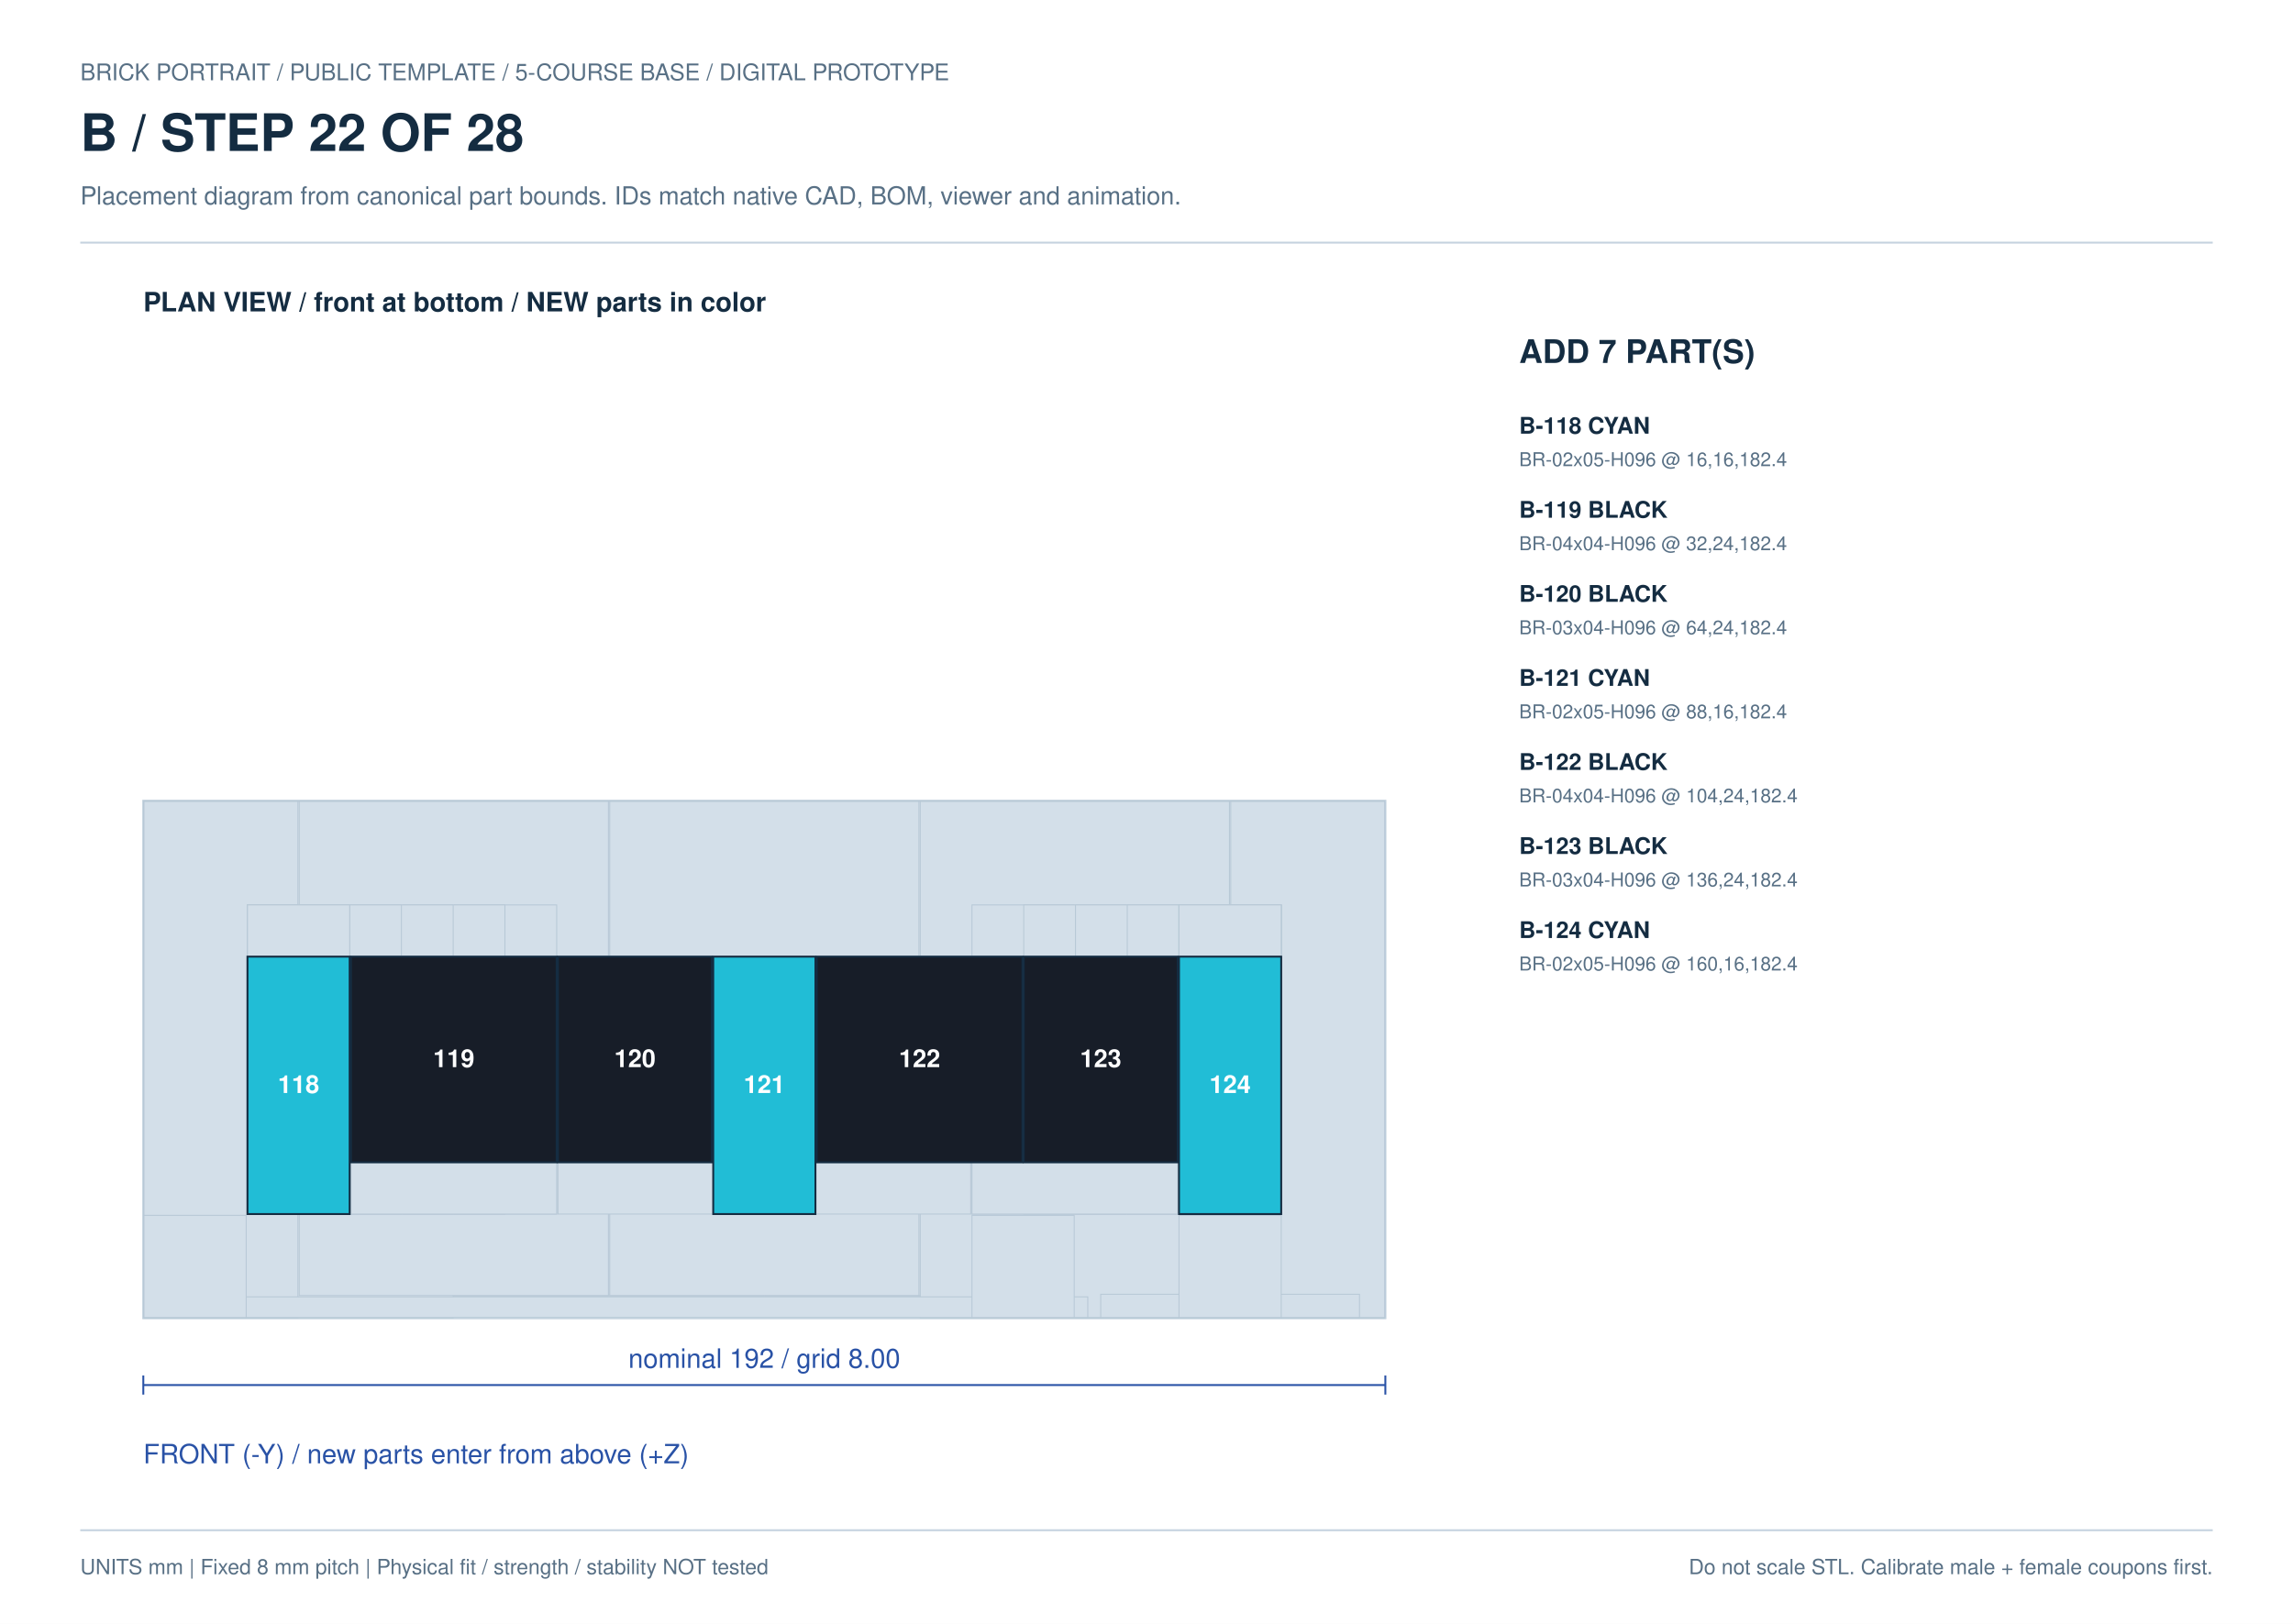
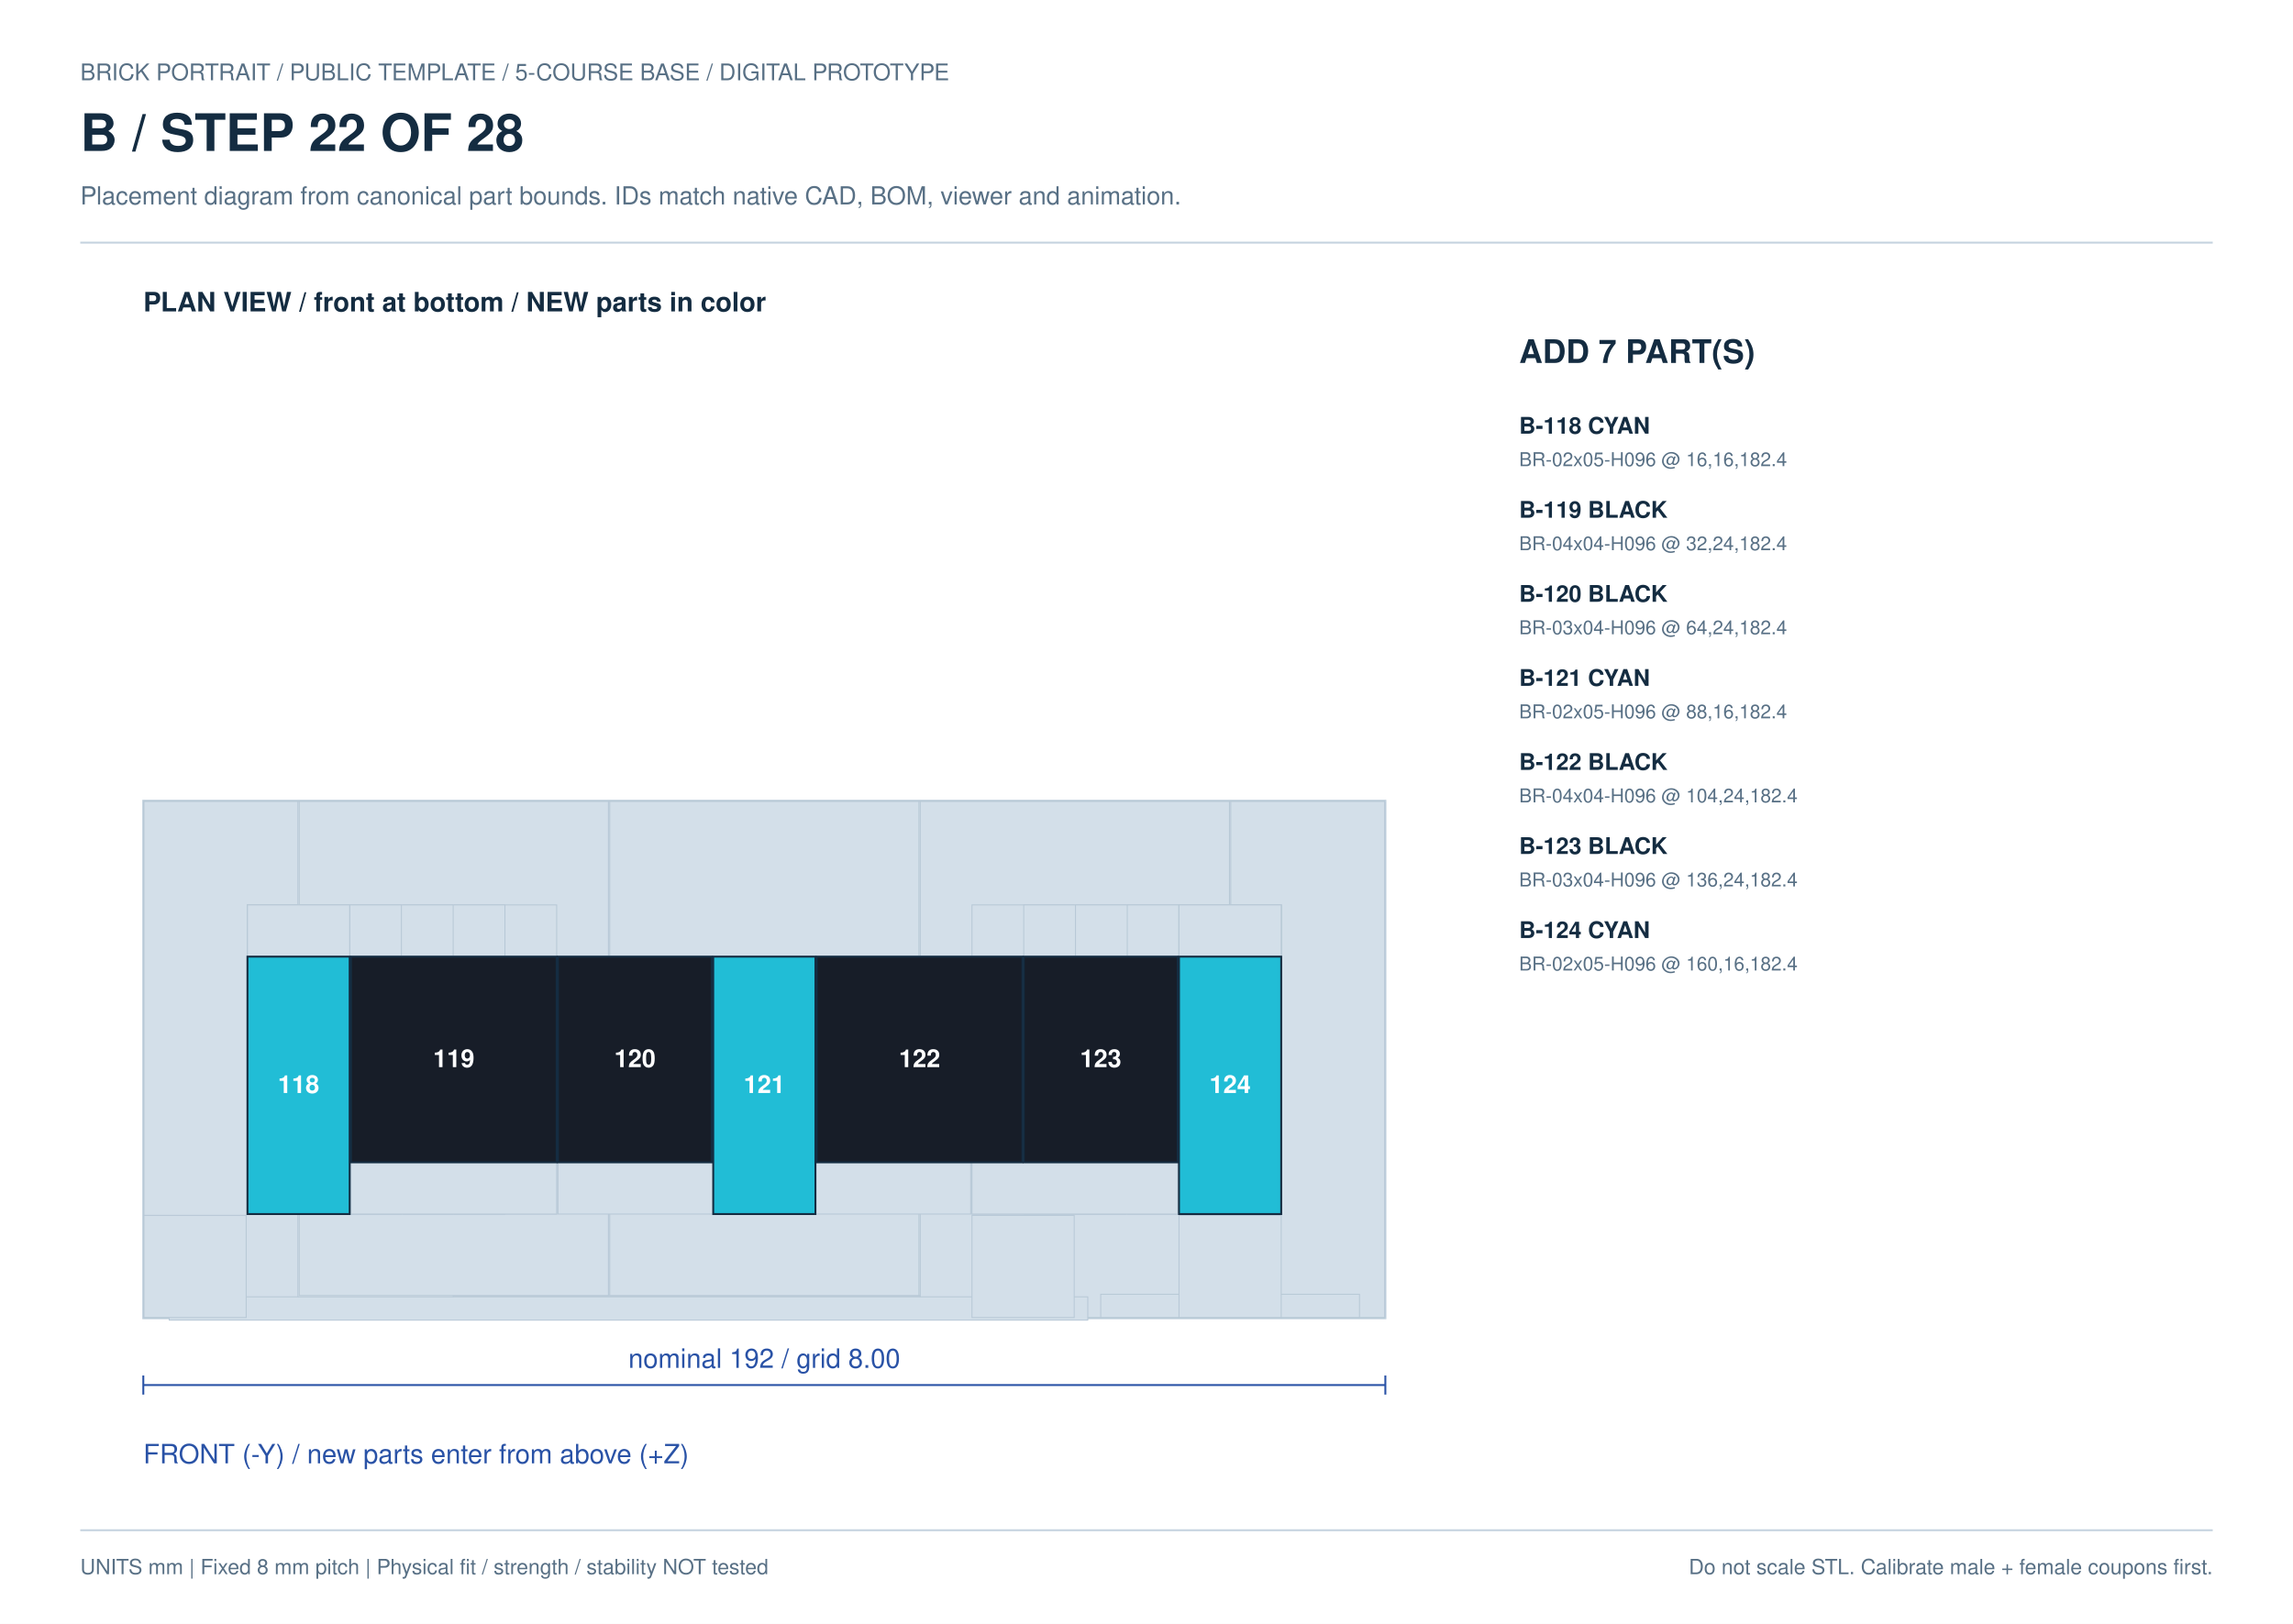
<svg xmlns="http://www.w3.org/2000/svg" width="420mm" height="297.5mm" viewBox="0 0 1200 850">
  <rect width="1200" height="850" fill="white" />
  <text x="42" y="42" font-family="Helvetica,Arial,sans-serif" font-size="12" fill="#587085" font-weight="normal" text-anchor="start">BRICK PORTRAIT / PUBLIC TEMPLATE / 5-COURSE BASE / DIGITAL PROTOTYPE</text>
  <text x="42" y="79" font-family="Helvetica,Arial,sans-serif" font-size="27" fill="#142c41" font-weight="bold" text-anchor="start">B / STEP 22 OF 28</text>
  <text x="42" y="107" font-family="Helvetica,Arial,sans-serif" font-size="13" fill="#587085" font-weight="normal" text-anchor="start">Placement diagram from canonical part bounds. IDs match native CAD, BOM, viewer and animation.</text>
  <line x1="42" y1="127" x2="1158" y2="127" stroke="#c5d3df" stroke-width="1" />
  <text x="75" y="163" font-family="Helvetica,Arial,sans-serif" font-size="14" fill="#142c41" font-weight="bold" text-anchor="start">PLAN VIEW / front at bottom / NEW parts in color</text>
  <rect x="75" y="419.167" width="650.0" height="270.833" fill="#edf3f8" stroke="#b7c8d6" />
  <line x1="75.0" y1="419.167" x2="75.0" y2="690" stroke="#d0dde8" stroke-width="0.5" />
  <line x1="102.083" y1="419.167" x2="102.083" y2="690" stroke="#d0dde8" stroke-width="0.5" />
  <line x1="129.167" y1="419.167" x2="129.167" y2="690" stroke="#d0dde8" stroke-width="0.5" />
  <line x1="156.25" y1="419.167" x2="156.25" y2="690" stroke="#d0dde8" stroke-width="0.5" />
  <line x1="183.333" y1="419.167" x2="183.333" y2="690" stroke="#d0dde8" stroke-width="0.5" />
  <line x1="210.417" y1="419.167" x2="210.417" y2="690" stroke="#d0dde8" stroke-width="0.5" />
  <line x1="237.5" y1="419.167" x2="237.5" y2="690" stroke="#d0dde8" stroke-width="0.5" />
  <line x1="264.583" y1="419.167" x2="264.583" y2="690" stroke="#d0dde8" stroke-width="0.5" />
  <line x1="291.667" y1="419.167" x2="291.667" y2="690" stroke="#d0dde8" stroke-width="0.5" />
  <line x1="318.75" y1="419.167" x2="318.75" y2="690" stroke="#d0dde8" stroke-width="0.5" />
  <line x1="345.833" y1="419.167" x2="345.833" y2="690" stroke="#d0dde8" stroke-width="0.5" />
  <line x1="372.917" y1="419.167" x2="372.917" y2="690" stroke="#d0dde8" stroke-width="0.5" />
  <line x1="400.0" y1="419.167" x2="400.0" y2="690" stroke="#d0dde8" stroke-width="0.5" />
  <line x1="427.083" y1="419.167" x2="427.083" y2="690" stroke="#d0dde8" stroke-width="0.5" />
  <line x1="454.167" y1="419.167" x2="454.167" y2="690" stroke="#d0dde8" stroke-width="0.5" />
  <line x1="481.25" y1="419.167" x2="481.25" y2="690" stroke="#d0dde8" stroke-width="0.5" />
  <line x1="508.333" y1="419.167" x2="508.333" y2="690" stroke="#d0dde8" stroke-width="0.5" />
  <line x1="535.417" y1="419.167" x2="535.417" y2="690" stroke="#d0dde8" stroke-width="0.5" />
  <line x1="562.5" y1="419.167" x2="562.5" y2="690" stroke="#d0dde8" stroke-width="0.5" />
  <line x1="589.583" y1="419.167" x2="589.583" y2="690" stroke="#d0dde8" stroke-width="0.5" />
  <line x1="616.667" y1="419.167" x2="616.667" y2="690" stroke="#d0dde8" stroke-width="0.5" />
  <line x1="643.75" y1="419.167" x2="643.75" y2="690" stroke="#d0dde8" stroke-width="0.5" />
  <line x1="670.833" y1="419.167" x2="670.833" y2="690" stroke="#d0dde8" stroke-width="0.5" />
  <line x1="697.917" y1="419.167" x2="697.917" y2="690" stroke="#d0dde8" stroke-width="0.5" />
  <line x1="725.0" y1="419.167" x2="725.0" y2="690" stroke="#d0dde8" stroke-width="0.5" />
  <line x1="75" y1="690.0" x2="725.0" y2="690.0" stroke="#d0dde8" stroke-width="0.5" />
  <line x1="75" y1="662.917" x2="725.0" y2="662.917" stroke="#d0dde8" stroke-width="0.5" />
  <line x1="75" y1="635.833" x2="725.0" y2="635.833" stroke="#d0dde8" stroke-width="0.5" />
  <line x1="75" y1="608.75" x2="725.0" y2="608.75" stroke="#d0dde8" stroke-width="0.5" />
  <line x1="75" y1="581.667" x2="725.0" y2="581.667" stroke="#d0dde8" stroke-width="0.5" />
  <line x1="75" y1="554.583" x2="725.0" y2="554.583" stroke="#d0dde8" stroke-width="0.5" />
  <line x1="75" y1="527.5" x2="725.0" y2="527.5" stroke="#d0dde8" stroke-width="0.5" />
  <line x1="75" y1="500.417" x2="725.0" y2="500.417" stroke="#d0dde8" stroke-width="0.5" />
  <line x1="75" y1="473.333" x2="725.0" y2="473.333" stroke="#d0dde8" stroke-width="0.5" />
  <line x1="75" y1="446.25" x2="725.0" y2="446.25" stroke="#d0dde8" stroke-width="0.5" />
  <line x1="75" y1="419.167" x2="725.0" y2="419.167" stroke="#d0dde8" stroke-width="0.5" />
  <rect x="75.339" y="419.505" width="649.323" height="270.156" fill="#d3dfe9" stroke="#b7c8d6" stroke-width="0.5" />
  <rect x="75.339" y="419.505" width="161.823" height="270.156" fill="#d3dfe9" stroke="#b7c8d6" stroke-width="0.5" />
  <rect x="237.839" y="419.505" width="161.823" height="258.646" fill="#d3dfe9" stroke="#b7c8d6" stroke-width="0.5" />
  <rect x="400.339" y="419.505" width="161.823" height="258.646" fill="#d3dfe9" stroke="#b7c8d6" stroke-width="0.5" />
  <rect x="562.839" y="419.505" width="161.823" height="270.156" fill="#d3dfe9" stroke="#b7c8d6" stroke-width="0.5" />
  <rect x="75.339" y="419.505" width="80.573" height="270.156" fill="#d3dfe9" stroke="#b7c8d6" stroke-width="0.5" />
  <rect x="156.589" y="419.505" width="161.823" height="258.646" fill="#d3dfe9" stroke="#b7c8d6" stroke-width="0.5" />
  <rect x="319.089" y="419.505" width="161.823" height="258.646" fill="#d3dfe9" stroke="#b7c8d6" stroke-width="0.5" />
  <rect x="481.589" y="419.505" width="161.823" height="270.156" fill="#d3dfe9" stroke="#b7c8d6" stroke-width="0.5" />
  <rect x="644.089" y="419.505" width="80.573" height="270.156" fill="#d3dfe9" stroke="#b7c8d6" stroke-width="0.5" />
  <rect x="75.339" y="419.505" width="161.823" height="270.156" fill="#d3dfe9" stroke="#b7c8d6" stroke-width="0.5" />
  <rect x="237.839" y="419.505" width="161.823" height="258.646" fill="#d3dfe9" stroke="#b7c8d6" stroke-width="0.5" />
  <rect x="400.339" y="419.505" width="161.823" height="258.646" fill="#d3dfe9" stroke="#b7c8d6" stroke-width="0.5" />
  <rect x="562.839" y="419.505" width="161.823" height="270.156" fill="#d3dfe9" stroke="#b7c8d6" stroke-width="0.5" />
  <rect x="75.339" y="419.505" width="80.573" height="270.156" fill="#d3dfe9" stroke="#b7c8d6" stroke-width="0.5" />
  <rect x="156.589" y="419.505" width="161.823" height="258.646" fill="#d3dfe9" stroke="#b7c8d6" stroke-width="0.5" />
  <rect x="319.089" y="419.505" width="161.823" height="258.646" fill="#d3dfe9" stroke="#b7c8d6" stroke-width="0.5" />
  <rect x="481.589" y="419.505" width="161.823" height="270.156" fill="#d3dfe9" stroke="#b7c8d6" stroke-width="0.5" />
  <rect x="644.089" y="419.505" width="80.573" height="270.156" fill="#d3dfe9" stroke="#b7c8d6" stroke-width="0.5" />
-   <rect x="88.542" y="678.828" width="480.729" height="10.833" fill="#d3dfe9" stroke="#b7c8d6" stroke-width="0.5" />
+   <rect x="88.542" y="678.828" width="480.729" height="12.188" fill="#d3dfe9" stroke="#b7c8d6" stroke-width="0.5" />
  <rect x="576.042" y="677.474" width="135.417" height="12.188" fill="#d3dfe9" stroke="#b7c8d6" stroke-width="0.5" />
  <rect x="75.339" y="636.172" width="53.49" height="53.49" fill="#d3dfe9" stroke="#b7c8d6" stroke-width="0.5" />
  <rect x="508.672" y="636.172" width="53.49" height="53.49" fill="#d3dfe9" stroke="#b7c8d6" stroke-width="0.5" />
  <rect x="617.005" y="636.172" width="53.49" height="53.49" fill="#d3dfe9" stroke="#b7c8d6" stroke-width="0.5" />
  <rect x="264.922" y="500.755" width="107.656" height="107.656" fill="#d3dfe9" stroke="#b7c8d6" stroke-width="0.5" />
  <rect x="373.255" y="500.755" width="107.656" height="107.656" fill="#d3dfe9" stroke="#b7c8d6" stroke-width="0.5" />
  <rect x="481.589" y="500.755" width="53.49" height="107.656" fill="#d3dfe9" stroke="#b7c8d6" stroke-width="0.5" />
  <rect x="237.839" y="473.672" width="53.49" height="161.823" fill="#d3dfe9" stroke="#b7c8d6" stroke-width="0.5" />
  <rect x="292.005" y="500.755" width="53.49" height="107.656" fill="#d3dfe9" stroke="#b7c8d6" stroke-width="0.5" />
  <rect x="346.172" y="500.755" width="107.656" height="107.656" fill="#d3dfe9" stroke="#b7c8d6" stroke-width="0.5" />
  <rect x="454.505" y="500.755" width="53.49" height="107.656" fill="#d3dfe9" stroke="#b7c8d6" stroke-width="0.5" />
  <rect x="508.672" y="473.672" width="53.49" height="161.823" fill="#d3dfe9" stroke="#b7c8d6" stroke-width="0.5" />
  <rect x="210.755" y="473.672" width="53.49" height="161.823" fill="#d3dfe9" stroke="#b7c8d6" stroke-width="0.5" />
  <rect x="264.922" y="500.755" width="107.656" height="107.656" fill="#d3dfe9" stroke="#b7c8d6" stroke-width="0.5" />
  <rect x="373.255" y="500.755" width="107.656" height="107.656" fill="#d3dfe9" stroke="#b7c8d6" stroke-width="0.5" />
  <rect x="481.589" y="500.755" width="53.49" height="107.656" fill="#d3dfe9" stroke="#b7c8d6" stroke-width="0.5" />
  <rect x="535.755" y="473.672" width="53.49" height="161.823" fill="#d3dfe9" stroke="#b7c8d6" stroke-width="0.5" />
  <rect x="183.672" y="473.672" width="53.49" height="161.823" fill="#d3dfe9" stroke="#b7c8d6" stroke-width="0.5" />
  <rect x="237.839" y="500.755" width="53.49" height="107.656" fill="#d3dfe9" stroke="#b7c8d6" stroke-width="0.5" />
  <rect x="292.005" y="500.755" width="107.656" height="107.656" fill="#d3dfe9" stroke="#b7c8d6" stroke-width="0.5" />
  <rect x="400.339" y="500.755" width="107.656" height="107.656" fill="#d3dfe9" stroke="#b7c8d6" stroke-width="0.5" />
  <rect x="508.672" y="500.755" width="53.49" height="107.656" fill="#d3dfe9" stroke="#b7c8d6" stroke-width="0.5" />
  <rect x="562.839" y="473.672" width="53.49" height="161.823" fill="#d3dfe9" stroke="#b7c8d6" stroke-width="0.5" />
  <rect x="156.589" y="473.672" width="53.49" height="161.823" fill="#d3dfe9" stroke="#b7c8d6" stroke-width="0.5" />
  <rect x="210.755" y="500.755" width="107.656" height="107.656" fill="#d3dfe9" stroke="#b7c8d6" stroke-width="0.5" />
  <rect x="319.089" y="500.755" width="26.406" height="107.656" fill="#d3dfe9" stroke="#b7c8d6" stroke-width="0.5" />
  <rect x="346.172" y="500.755" width="107.656" height="107.656" fill="#d3dfe9" stroke="#b7c8d6" stroke-width="0.5" />
  <rect x="454.505" y="500.755" width="26.406" height="107.656" fill="#d3dfe9" stroke="#b7c8d6" stroke-width="0.5" />
  <rect x="481.589" y="500.755" width="107.656" height="107.656" fill="#d3dfe9" stroke="#b7c8d6" stroke-width="0.5" />
  <rect x="589.922" y="473.672" width="53.49" height="161.823" fill="#d3dfe9" stroke="#b7c8d6" stroke-width="0.5" />
  <rect x="129.505" y="473.672" width="53.49" height="161.823" fill="#d3dfe9" stroke="#b7c8d6" stroke-width="0.5" />
  <rect x="183.672" y="500.755" width="53.49" height="107.656" fill="#d3dfe9" stroke="#b7c8d6" stroke-width="0.5" />
  <rect x="237.839" y="500.755" width="80.573" height="107.656" fill="#d3dfe9" stroke="#b7c8d6" stroke-width="0.5" />
  <rect x="319.089" y="500.755" width="26.406" height="107.656" fill="#d3dfe9" stroke="#b7c8d6" stroke-width="0.5" />
  <rect x="346.172" y="500.755" width="53.49" height="107.656" fill="#d3dfe9" stroke="#b7c8d6" stroke-width="0.5" />
  <rect x="400.339" y="500.755" width="53.49" height="107.656" fill="#d3dfe9" stroke="#b7c8d6" stroke-width="0.5" />
  <rect x="454.505" y="500.755" width="26.406" height="107.656" fill="#d3dfe9" stroke="#b7c8d6" stroke-width="0.5" />
  <rect x="481.589" y="500.755" width="53.49" height="107.656" fill="#d3dfe9" stroke="#b7c8d6" stroke-width="0.5" />
  <rect x="535.755" y="500.755" width="80.573" height="107.656" fill="#d3dfe9" stroke="#b7c8d6" stroke-width="0.5" />
  <rect x="617.005" y="473.672" width="53.49" height="161.823" fill="#d3dfe9" stroke="#b7c8d6" stroke-width="0.5" />
  <rect x="129.505" y="473.672" width="53.49" height="161.823" fill="#d3dfe9" stroke="#b7c8d6" stroke-width="0.5" />
  <rect x="183.672" y="500.755" width="134.74" height="107.656" fill="#d3dfe9" stroke="#b7c8d6" stroke-width="0.5" />
  <rect x="319.089" y="500.755" width="26.406" height="107.656" fill="#d3dfe9" stroke="#b7c8d6" stroke-width="0.5" />
  <rect x="346.172" y="500.755" width="107.656" height="107.656" fill="#d3dfe9" stroke="#b7c8d6" stroke-width="0.5" />
  <rect x="454.505" y="500.755" width="26.406" height="107.656" fill="#d3dfe9" stroke="#b7c8d6" stroke-width="0.5" />
  <rect x="481.589" y="500.755" width="134.74" height="107.656" fill="#d3dfe9" stroke="#b7c8d6" stroke-width="0.5" />
  <rect x="617.005" y="473.672" width="53.49" height="161.823" fill="#d3dfe9" stroke="#b7c8d6" stroke-width="0.5" />
  <rect x="129.505" y="473.672" width="53.49" height="161.823" fill="#d3dfe9" stroke="#b7c8d6" stroke-width="0.5" />
  <rect x="183.672" y="500.755" width="53.49" height="107.656" fill="#d3dfe9" stroke="#b7c8d6" stroke-width="0.5" />
  <rect x="237.839" y="500.755" width="80.573" height="107.656" fill="#d3dfe9" stroke="#b7c8d6" stroke-width="0.5" />
  <rect x="319.089" y="500.755" width="26.406" height="107.656" fill="#d3dfe9" stroke="#b7c8d6" stroke-width="0.5" />
  <rect x="346.172" y="500.755" width="53.49" height="107.656" fill="#d3dfe9" stroke="#b7c8d6" stroke-width="0.5" />
  <rect x="400.339" y="500.755" width="53.49" height="107.656" fill="#d3dfe9" stroke="#b7c8d6" stroke-width="0.5" />
  <rect x="454.505" y="500.755" width="26.406" height="107.656" fill="#d3dfe9" stroke="#b7c8d6" stroke-width="0.5" />
  <rect x="481.589" y="500.755" width="53.49" height="107.656" fill="#d3dfe9" stroke="#b7c8d6" stroke-width="0.5" />
  <rect x="535.755" y="500.755" width="80.573" height="107.656" fill="#d3dfe9" stroke="#b7c8d6" stroke-width="0.5" />
  <rect x="617.005" y="473.672" width="53.49" height="161.823" fill="#d3dfe9" stroke="#b7c8d6" stroke-width="0.5" />
  <rect x="129.505" y="473.672" width="53.49" height="161.823" fill="#d3dfe9" stroke="#b7c8d6" stroke-width="0.5" />
  <rect x="183.672" y="500.755" width="107.656" height="107.656" fill="#d3dfe9" stroke="#b7c8d6" stroke-width="0.5" />
  <rect x="292.005" y="500.755" width="107.656" height="107.656" fill="#d3dfe9" stroke="#b7c8d6" stroke-width="0.5" />
  <rect x="400.339" y="500.755" width="107.656" height="107.656" fill="#d3dfe9" stroke="#b7c8d6" stroke-width="0.5" />
  <rect x="508.672" y="500.755" width="107.656" height="107.656" fill="#d3dfe9" stroke="#b7c8d6" stroke-width="0.5" />
  <rect x="617.005" y="473.672" width="53.49" height="161.823" fill="#d3dfe9" stroke="#b7c8d6" stroke-width="0.5" />
  <rect x="129.505" y="500.755" width="53.49" height="134.74" fill="#d3dfe9" stroke="#b7c8d6" stroke-width="0.5" />
  <rect x="183.672" y="500.755" width="107.656" height="134.74" fill="#d3dfe9" stroke="#b7c8d6" stroke-width="0.5" />
  <rect x="292.005" y="500.755" width="107.656" height="134.74" fill="#d3dfe9" stroke="#b7c8d6" stroke-width="0.5" />
  <rect x="400.339" y="500.755" width="107.656" height="134.74" fill="#d3dfe9" stroke="#b7c8d6" stroke-width="0.5" />
  <rect x="508.672" y="500.755" width="107.656" height="134.74" fill="#d3dfe9" stroke="#b7c8d6" stroke-width="0.5" />
  <rect x="617.005" y="500.755" width="53.49" height="134.74" fill="#d3dfe9" stroke="#b7c8d6" stroke-width="0.5" />
  <rect x="129.505" y="500.755" width="53.49" height="134.74" fill="#d3dfe9" stroke="#b7c8d6" stroke-width="0.5" />
  <rect x="183.672" y="500.755" width="107.656" height="107.656" fill="#d3dfe9" stroke="#b7c8d6" stroke-width="0.5" />
  <rect x="292.005" y="500.755" width="80.573" height="107.656" fill="#d3dfe9" stroke="#b7c8d6" stroke-width="0.5" />
  <rect x="373.255" y="500.755" width="53.49" height="134.74" fill="#d3dfe9" stroke="#b7c8d6" stroke-width="0.5" />
  <rect x="427.422" y="500.755" width="107.656" height="107.656" fill="#d3dfe9" stroke="#b7c8d6" stroke-width="0.5" />
  <rect x="535.755" y="500.755" width="80.573" height="107.656" fill="#d3dfe9" stroke="#b7c8d6" stroke-width="0.5" />
  <rect x="617.005" y="500.755" width="53.49" height="134.74" fill="#d3dfe9" stroke="#b7c8d6" stroke-width="0.5" />
  <rect x="129.505" y="500.755" width="53.49" height="134.74" fill="#d3dfe9" stroke="#b7c8d6" stroke-width="0.5" />
  <rect x="183.672" y="500.755" width="53.49" height="107.656" fill="#d3dfe9" stroke="#b7c8d6" stroke-width="0.5" />
  <rect x="237.839" y="500.755" width="134.74" height="107.656" fill="#d3dfe9" stroke="#b7c8d6" stroke-width="0.5" />
  <rect x="373.255" y="500.755" width="53.49" height="134.74" fill="#d3dfe9" stroke="#b7c8d6" stroke-width="0.5" />
  <rect x="427.422" y="500.755" width="53.49" height="107.656" fill="#d3dfe9" stroke="#b7c8d6" stroke-width="0.5" />
  <rect x="481.589" y="500.755" width="134.74" height="107.656" fill="#d3dfe9" stroke="#b7c8d6" stroke-width="0.5" />
  <rect x="617.005" y="500.755" width="53.49" height="134.74" fill="#d3dfe9" stroke="#b7c8d6" stroke-width="0.5" />
  <rect x="129.505" y="500.755" width="53.49" height="134.74" fill="#d3dfe9" stroke="#b7c8d6" stroke-width="0.5" />
  <rect x="183.672" y="500.755" width="107.656" height="107.656" fill="#d3dfe9" stroke="#b7c8d6" stroke-width="0.5" />
  <rect x="292.005" y="500.755" width="80.573" height="107.656" fill="#d3dfe9" stroke="#b7c8d6" stroke-width="0.5" />
  <rect x="373.255" y="500.755" width="53.49" height="134.74" fill="#d3dfe9" stroke="#b7c8d6" stroke-width="0.5" />
  <rect x="427.422" y="500.755" width="107.656" height="107.656" fill="#d3dfe9" stroke="#b7c8d6" stroke-width="0.5" />
  <rect x="535.755" y="500.755" width="80.573" height="107.656" fill="#d3dfe9" stroke="#b7c8d6" stroke-width="0.5" />
  <rect x="617.005" y="500.755" width="53.49" height="134.74" fill="#d3dfe9" stroke="#b7c8d6" stroke-width="0.5" />
  <rect x="129.505" y="500.755" width="53.49" height="134.74" fill="#d3dfe9" stroke="#b7c8d6" stroke-width="0.5" />
  <rect x="183.672" y="500.755" width="53.49" height="107.656" fill="#d3dfe9" stroke="#b7c8d6" stroke-width="0.5" />
  <rect x="237.839" y="500.755" width="134.74" height="107.656" fill="#d3dfe9" stroke="#b7c8d6" stroke-width="0.5" />
  <rect x="373.255" y="500.755" width="53.49" height="134.74" fill="#d3dfe9" stroke="#b7c8d6" stroke-width="0.5" />
  <rect x="427.422" y="500.755" width="53.49" height="107.656" fill="#d3dfe9" stroke="#b7c8d6" stroke-width="0.5" />
  <rect x="481.589" y="500.755" width="134.74" height="107.656" fill="#d3dfe9" stroke="#b7c8d6" stroke-width="0.5" />
  <rect x="617.005" y="500.755" width="53.49" height="134.74" fill="#d3dfe9" stroke="#b7c8d6" stroke-width="0.5" />
  <rect x="129.505" y="500.755" width="53.49" height="134.74" fill="#21bdd6" stroke="#142c41" stroke-width="1" />
  <text x="156.25" y="572.125" font-family="Helvetica,Arial,sans-serif" font-size="13" fill="white" font-weight="bold" text-anchor="middle">118</text>
  <rect x="183.672" y="500.755" width="107.656" height="107.656" fill="#171d28" stroke="#142c41" stroke-width="1" />
  <text x="237.5" y="558.583" font-family="Helvetica,Arial,sans-serif" font-size="13" fill="white" font-weight="bold" text-anchor="middle">119</text>
  <rect x="292.005" y="500.755" width="80.573" height="107.656" fill="#171d28" stroke="#142c41" stroke-width="1" />
  <text x="332.292" y="558.583" font-family="Helvetica,Arial,sans-serif" font-size="13" fill="white" font-weight="bold" text-anchor="middle">120</text>
  <rect x="373.255" y="500.755" width="53.49" height="134.74" fill="#21bdd6" stroke="#142c41" stroke-width="1" />
  <text x="400.0" y="572.125" font-family="Helvetica,Arial,sans-serif" font-size="13" fill="white" font-weight="bold" text-anchor="middle">121</text>
  <rect x="427.422" y="500.755" width="107.656" height="107.656" fill="#171d28" stroke="#142c41" stroke-width="1" />
  <text x="481.25" y="558.583" font-family="Helvetica,Arial,sans-serif" font-size="13" fill="white" font-weight="bold" text-anchor="middle">122</text>
  <rect x="535.755" y="500.755" width="80.573" height="107.656" fill="#171d28" stroke="#142c41" stroke-width="1" />
  <text x="576.042" y="558.583" font-family="Helvetica,Arial,sans-serif" font-size="13" fill="white" font-weight="bold" text-anchor="middle">123</text>
  <rect x="617.005" y="500.755" width="53.49" height="134.74" fill="#21bdd6" stroke="#142c41" stroke-width="1" />
  <text x="643.75" y="572.125" font-family="Helvetica,Arial,sans-serif" font-size="13" fill="white" font-weight="bold" text-anchor="middle">124</text>
  <line x1="75" y1="725" x2="725.0" y2="725" stroke="#2952a6" stroke-width="1" />
  <line x1="75" y1="720" x2="75" y2="730" stroke="#2952a6" stroke-width="1" />
  <line x1="725.0" y1="720" x2="725.0" y2="730" stroke="#2952a6" stroke-width="1" />
  <text x="400.0" y="716" font-family="Helvetica,Arial,sans-serif" font-size="14" fill="#2952a6" font-weight="normal" text-anchor="middle">nominal 192 / grid 8.00</text>
  <text x="75" y="766" font-family="Helvetica,Arial,sans-serif" font-size="14" fill="#2952a6" font-weight="normal" text-anchor="start">FRONT (-Y)  /  new parts enter from above (+Z)</text>
  <text x="795" y="190" font-family="Helvetica,Arial,sans-serif" font-size="17" fill="#142c41" font-weight="bold" text-anchor="start">ADD 7 PART(S)</text>
  <text x="795" y="227" font-family="Helvetica,Arial,sans-serif" font-size="12" fill="#142c41" font-weight="bold" text-anchor="start">B-118  CYAN</text>
  <text x="795" y="244" font-family="Helvetica,Arial,sans-serif" font-size="10" fill="#587085" font-weight="normal" text-anchor="start">BR-02x05-H096  @ 16,16,182.4</text>
  <text x="795" y="271" font-family="Helvetica,Arial,sans-serif" font-size="12" fill="#142c41" font-weight="bold" text-anchor="start">B-119  BLACK</text>
  <text x="795" y="288" font-family="Helvetica,Arial,sans-serif" font-size="10" fill="#587085" font-weight="normal" text-anchor="start">BR-04x04-H096  @ 32,24,182.4</text>
  <text x="795" y="315" font-family="Helvetica,Arial,sans-serif" font-size="12" fill="#142c41" font-weight="bold" text-anchor="start">B-120  BLACK</text>
  <text x="795" y="332" font-family="Helvetica,Arial,sans-serif" font-size="10" fill="#587085" font-weight="normal" text-anchor="start">BR-03x04-H096  @ 64,24,182.4</text>
  <text x="795" y="359" font-family="Helvetica,Arial,sans-serif" font-size="12" fill="#142c41" font-weight="bold" text-anchor="start">B-121  CYAN</text>
  <text x="795" y="376" font-family="Helvetica,Arial,sans-serif" font-size="10" fill="#587085" font-weight="normal" text-anchor="start">BR-02x05-H096  @ 88,16,182.4</text>
  <text x="795" y="403" font-family="Helvetica,Arial,sans-serif" font-size="12" fill="#142c41" font-weight="bold" text-anchor="start">B-122  BLACK</text>
  <text x="795" y="420" font-family="Helvetica,Arial,sans-serif" font-size="10" fill="#587085" font-weight="normal" text-anchor="start">BR-04x04-H096  @ 104,24,182.4</text>
  <text x="795" y="447" font-family="Helvetica,Arial,sans-serif" font-size="12" fill="#142c41" font-weight="bold" text-anchor="start">B-123  BLACK</text>
  <text x="795" y="464" font-family="Helvetica,Arial,sans-serif" font-size="10" fill="#587085" font-weight="normal" text-anchor="start">BR-03x04-H096  @ 136,24,182.4</text>
  <text x="795" y="491" font-family="Helvetica,Arial,sans-serif" font-size="12" fill="#142c41" font-weight="bold" text-anchor="start">B-124  CYAN</text>
  <text x="795" y="508" font-family="Helvetica,Arial,sans-serif" font-size="10" fill="#587085" font-weight="normal" text-anchor="start">BR-02x05-H096  @ 160,16,182.4</text>
  <line x1="42" y1="801" x2="1158" y2="801" stroke="#c5d3df" stroke-width="1" />
  <text x="42" y="824" font-family="Helvetica,Arial,sans-serif" font-size="11" fill="#587085" font-weight="normal" text-anchor="start">UNITS mm | Fixed 8 mm pitch | Physical fit / strength / stability NOT tested</text>
  <text x="1158" y="824" font-family="Helvetica,Arial,sans-serif" font-size="11" fill="#587085" font-weight="normal" text-anchor="end">Do not scale STL. Calibrate male + female coupons first.</text>
</svg>
